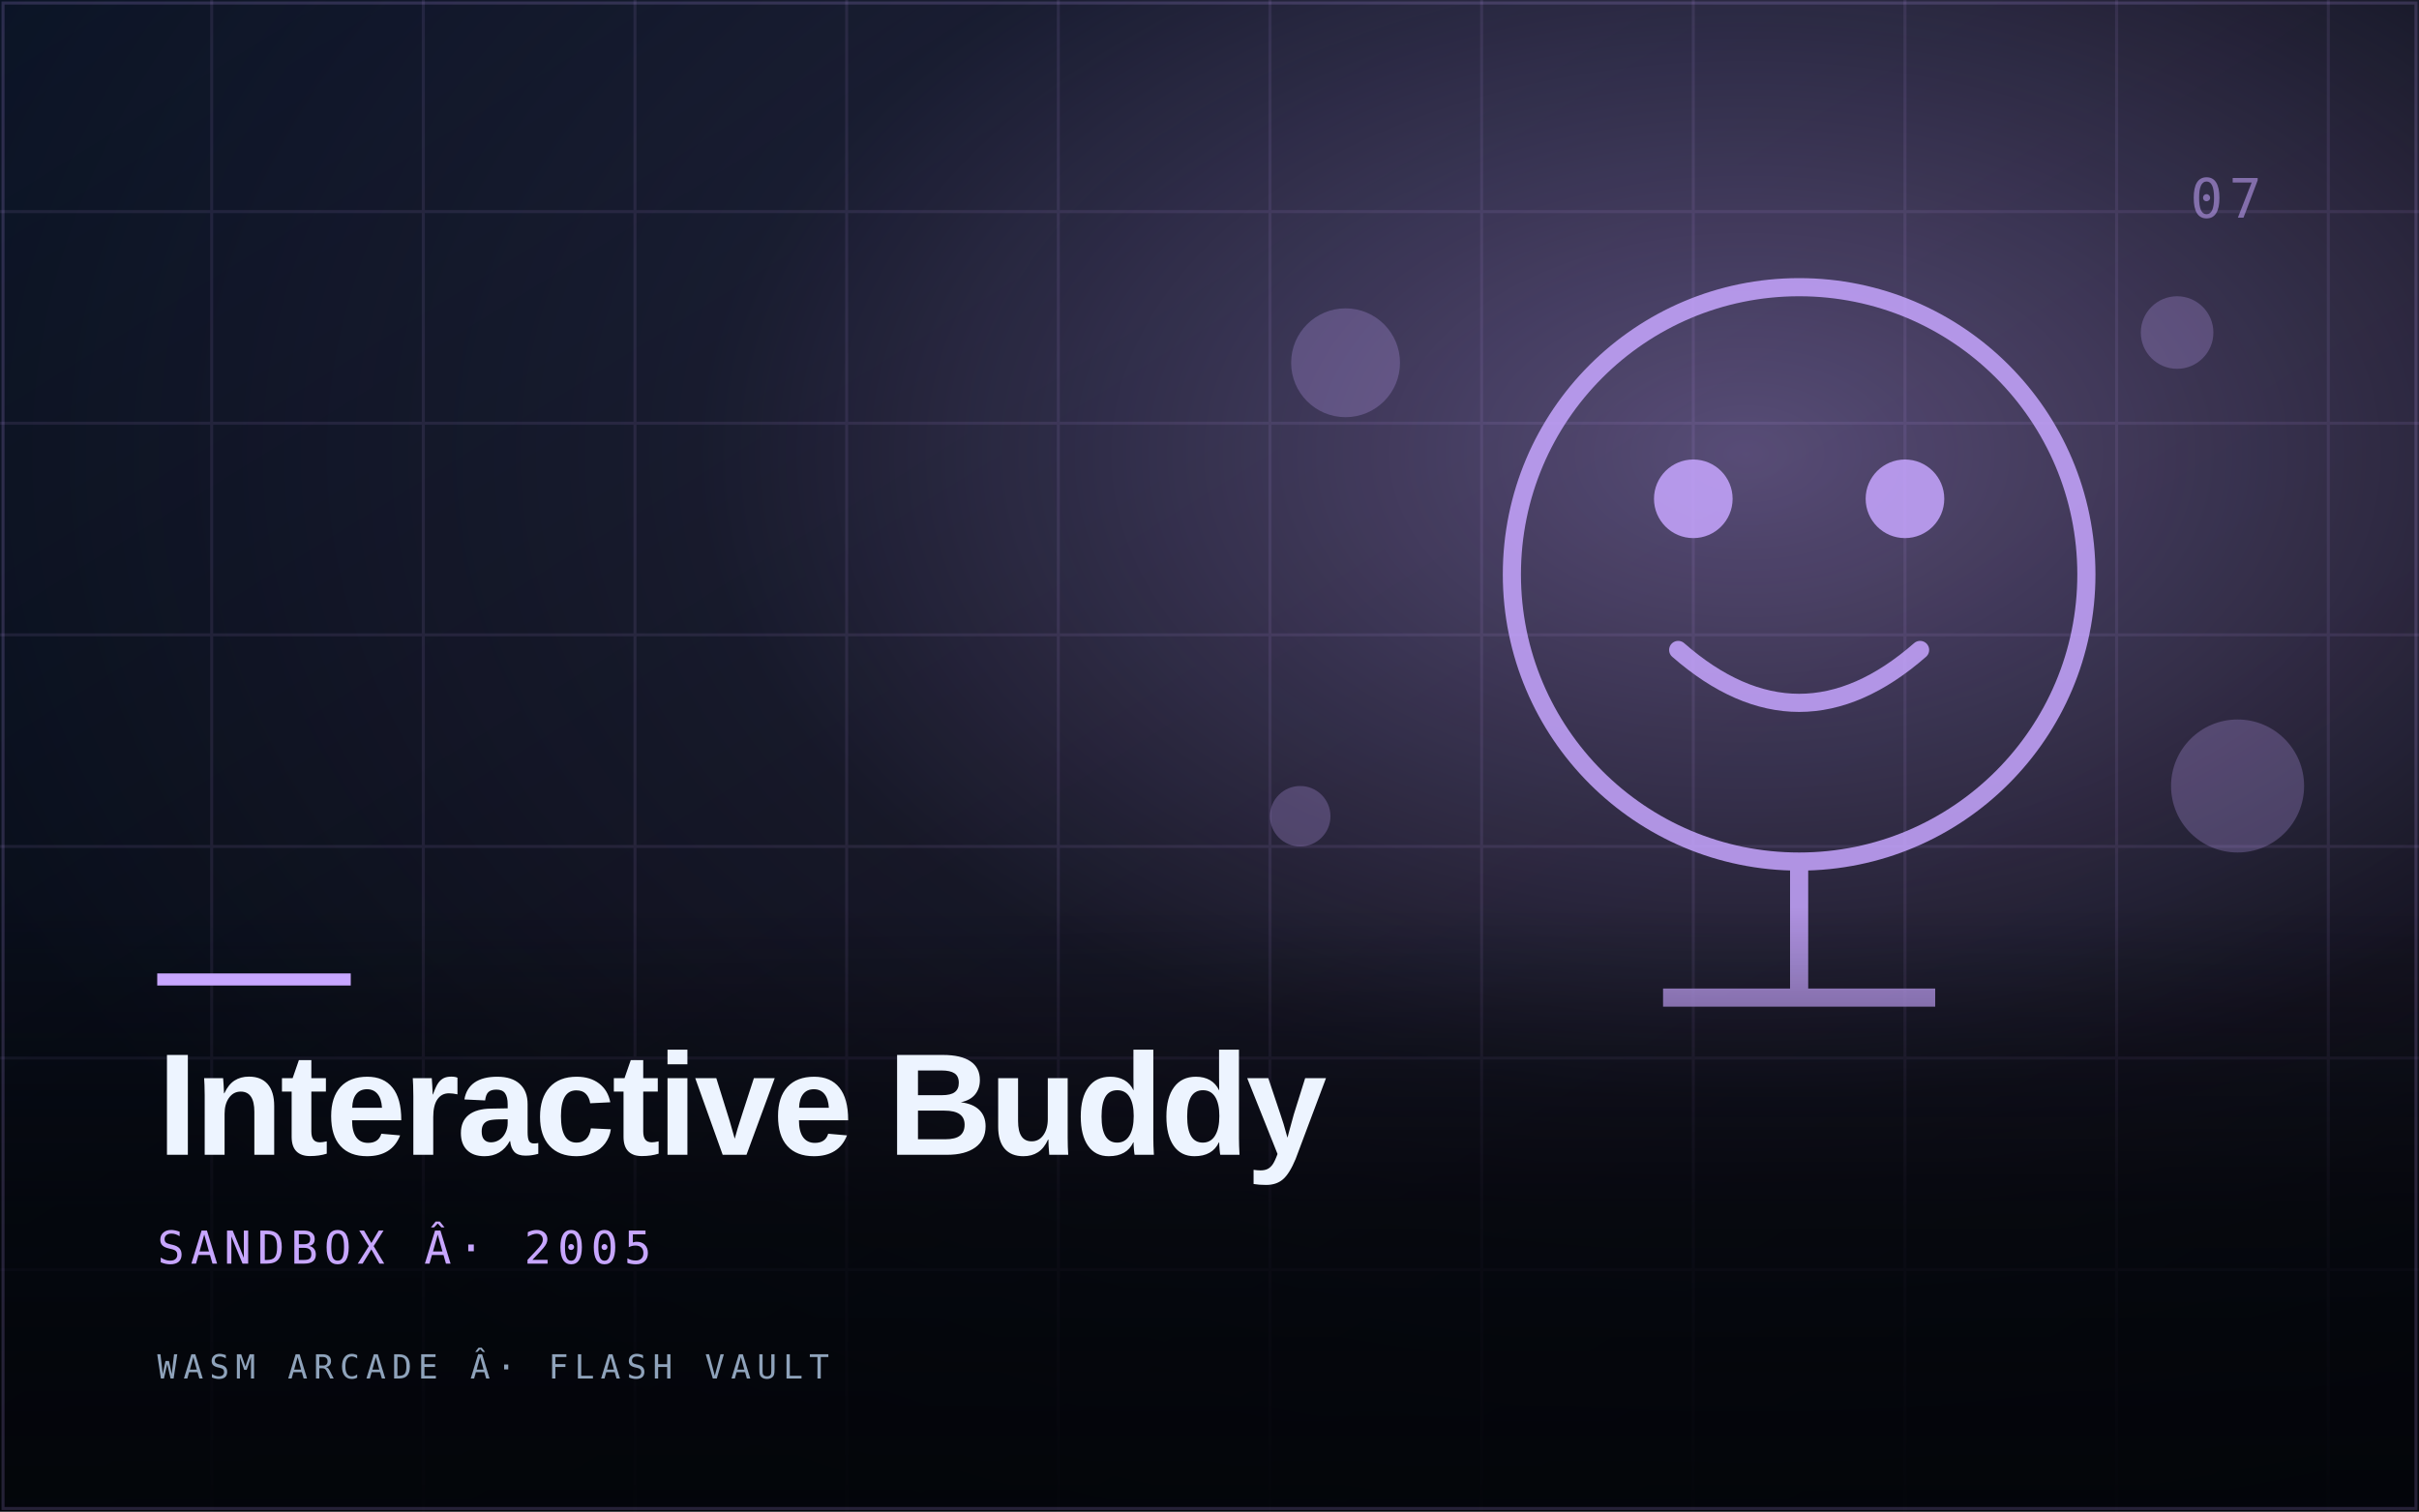
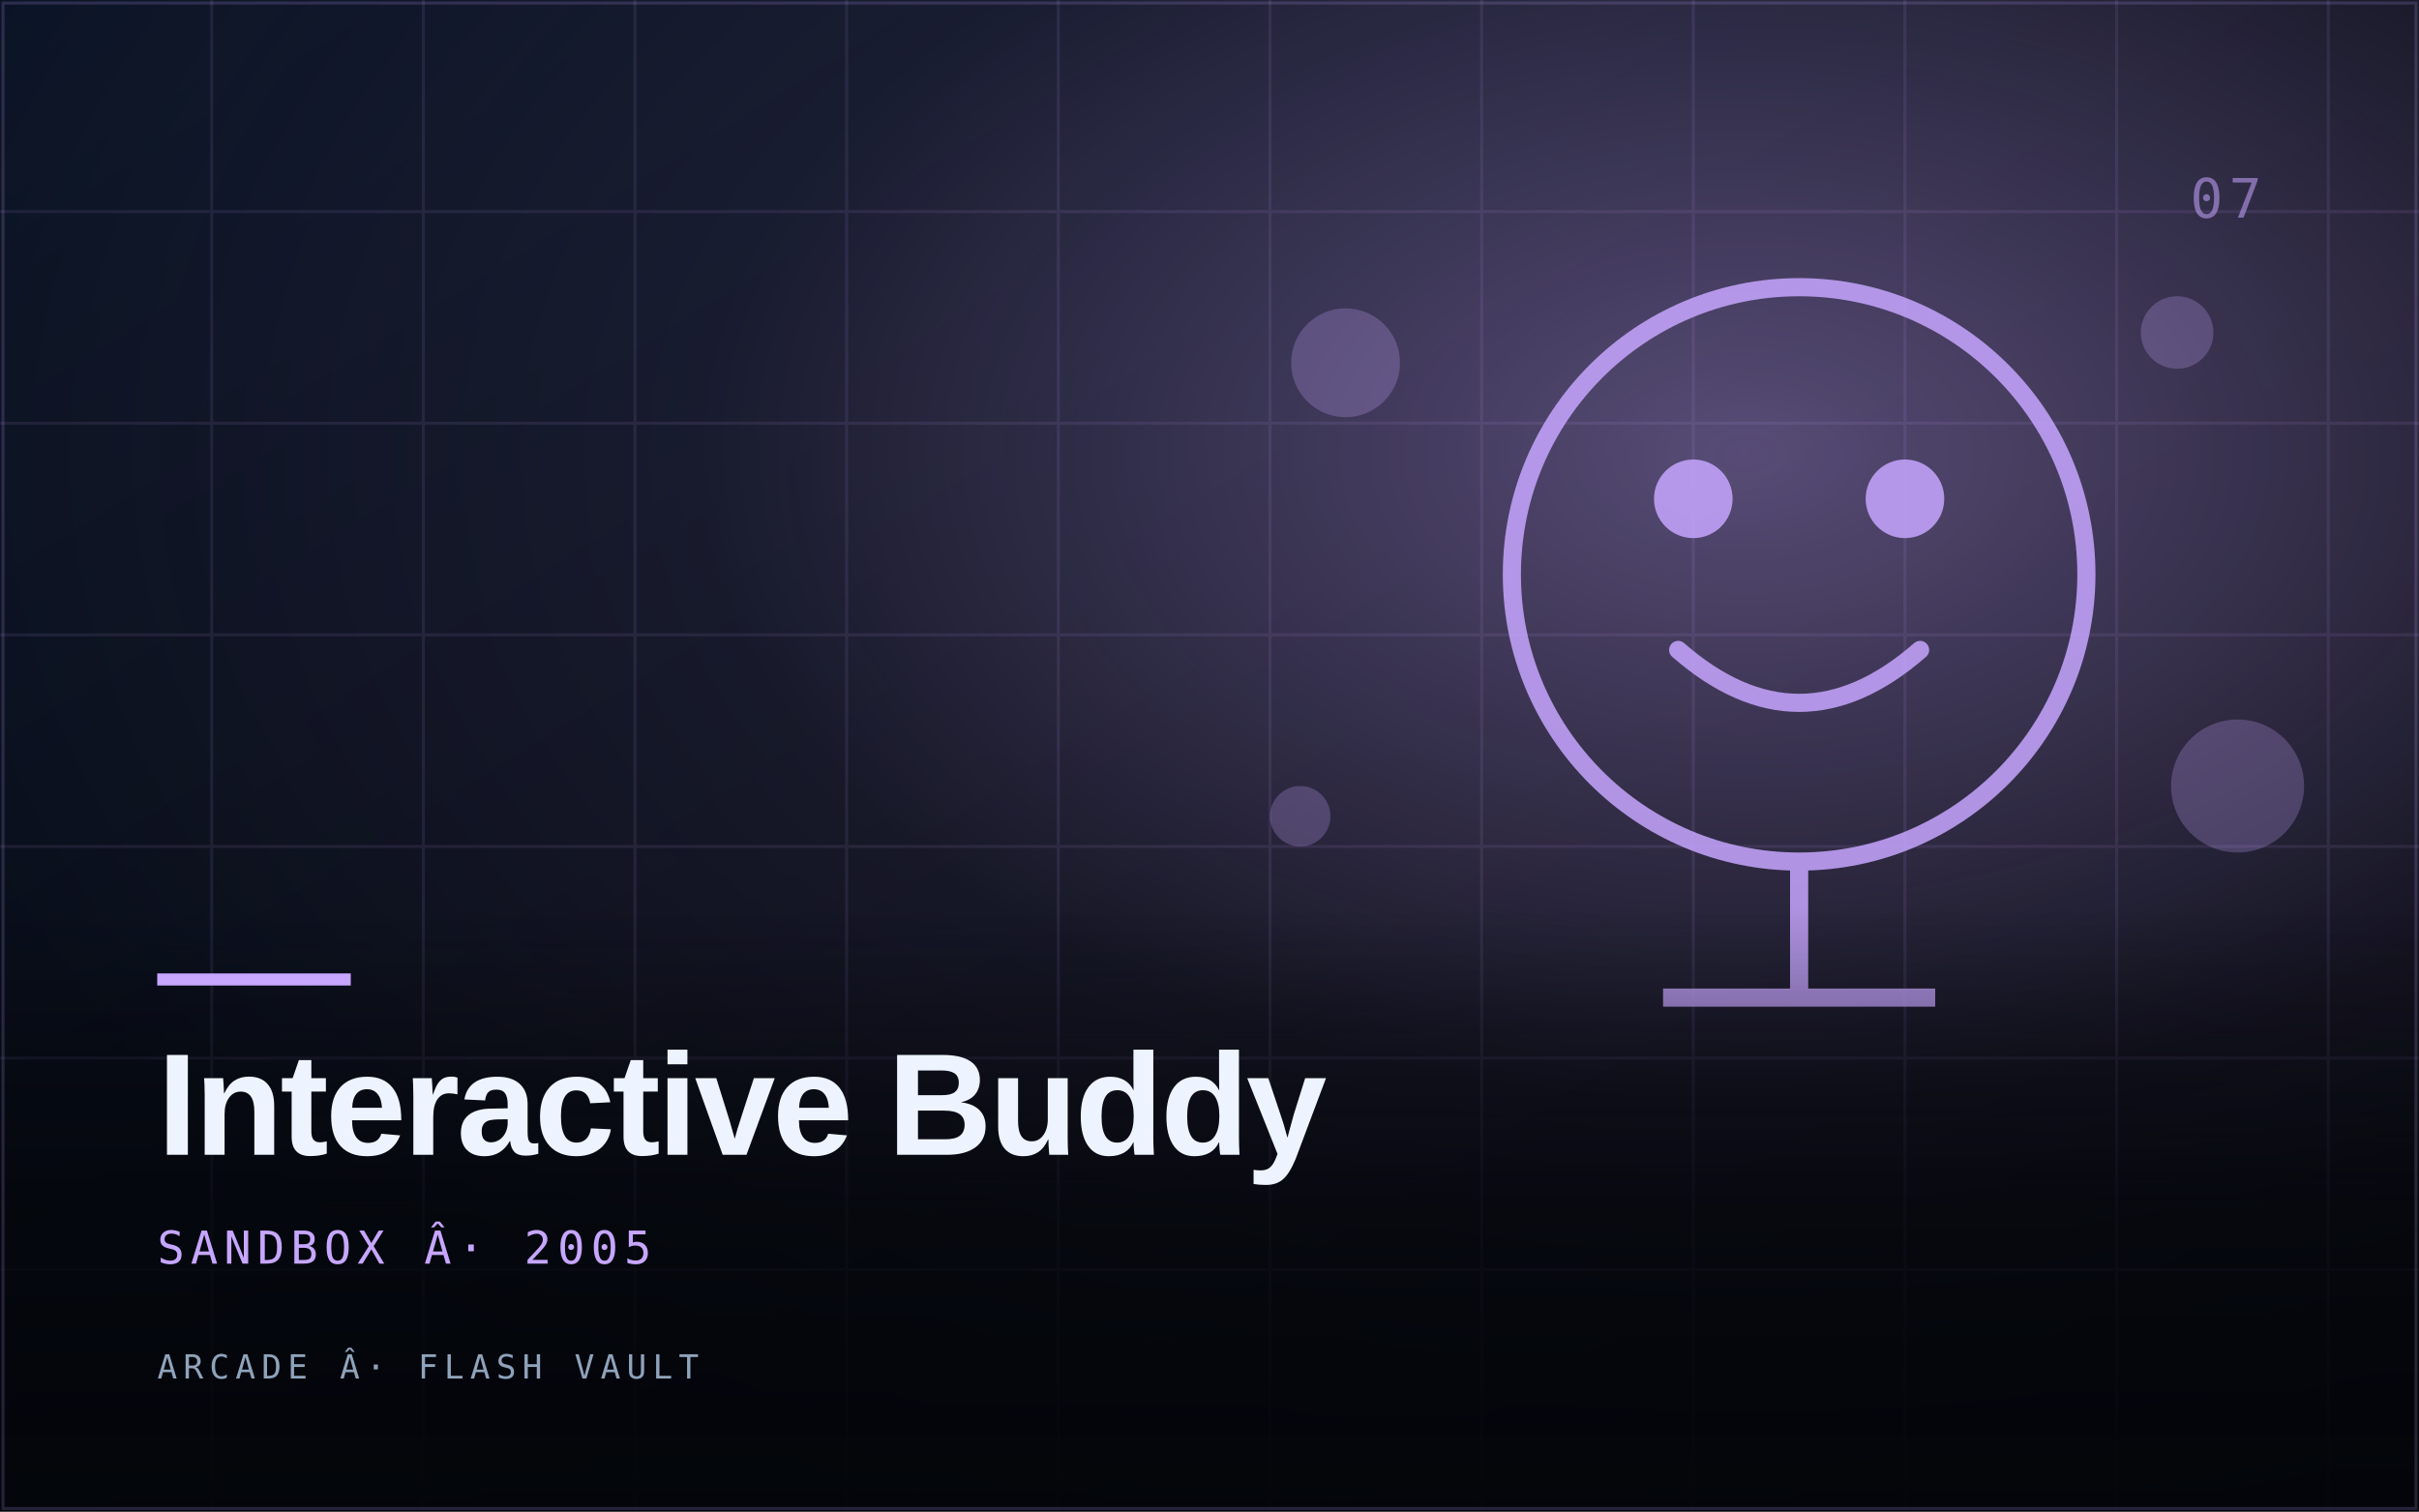
<svg xmlns="http://www.w3.org/2000/svg" viewBox="0 0 800 500" width="800" height="500" role="img" aria-labelledby="title desc">
  <defs>
    <linearGradient id="bg" x1="0" y1="0" x2="1" y2="1">
      <stop offset="0" stop-color="#0b1426" />
      <stop offset=".55" stop-color="#070a12" />
      <stop offset="1" stop-color="#03050a" />
    </linearGradient>
    <radialGradient id="glow" cx="72%" cy="30%" r="78%">
      <stop offset="0" stop-color="#c7a6ff" stop-opacity=".42" />
      <stop offset=".55" stop-color="#c7a6ff" stop-opacity=".08" />
      <stop offset="1" stop-color="#c7a6ff" stop-opacity="0" />
    </radialGradient>
    <linearGradient id="fade" x1="0" y1="0" x2="0" y2="1">
      <stop offset="0" stop-color="#03050a" stop-opacity="0" />
      <stop offset=".5" stop-color="#03050a" stop-opacity=".72" />
      <stop offset="1" stop-color="#03050a" stop-opacity=".96" />
    </linearGradient>
  </defs>
  <rect width="800" height="500" fill="url(#bg)" />
  <rect width="800" height="500" fill="url(#glow)" />
  <g opacity=".1" stroke="#c7a6ff" stroke-width="1">
    <path d="M0 70 H800 M0 140 H800 M0 210 H800 M0 280 H800 M0 350 H800 M0 420 H800" />
    <path d="M70 0 V500 M140 0 V500 M210 0 V500 M280 0 V500 M350 0 V500 M420 0 V500 M490 0 V500 M560 0 V500 M630 0 V500 M700 0 V500 M770 0 V500" />
  </g>
  <g fill="none" stroke="#c7a6ff" stroke-width="6" opacity=".85">
    <circle cx="595" cy="190" r="95" />
    <circle cx="560" cy="165" r="10" fill="#c7a6ff" />
    <circle cx="630" cy="165" r="10" fill="#c7a6ff" />
    <path d="M555 215 Q595 250 635 215" stroke-linecap="round" />
    <path d="M595 285 V330 M550 330 H640" />
  </g>
  <g fill="#c7a6ff" opacity=".25">
    <circle cx="445" cy="120" r="18" />
    <circle cx="720" cy="110" r="12" />
    <circle cx="740" cy="260" r="22" />
    <circle cx="430" cy="270" r="10" />
  </g>
  <rect y="300" width="800" height="200" fill="url(#fade)" />
  <rect x="52" y="322" width="64" height="4" fill="#c7a6ff" />
  <text x="52" y="382" fill="#edf4ff" font-family="Segoe UI, Arial, sans-serif" font-size="48" font-weight="700" letter-spacing="-1">Interactive Buddy</text>
  <text x="52" y="418" fill="#c7a6ff" font-family="Consolas, monospace" font-size="15" letter-spacing="2">SANDBOX Â· 2005</text>
-   <text x="52" y="456" fill="#8fa3bb" font-family="Consolas, monospace" font-size="11" letter-spacing="2">WASM ARCADE Â· FLASH VAULT</text>
+   <text x="52" y="456" fill="#8fa3bb" font-family="Consolas, monospace" font-size="11" letter-spacing="2">ARCADE Â· FLASH VAULT</text>
  <text x="748" y="72" fill="#c7a6ff" fill-opacity=".55" text-anchor="end" font-family="Consolas, monospace" font-size="18" letter-spacing="2">07</text>
  <rect x="1" y="1" width="798" height="498" fill="none" stroke="#c7a6ff" stroke-opacity=".18" />
</svg>
